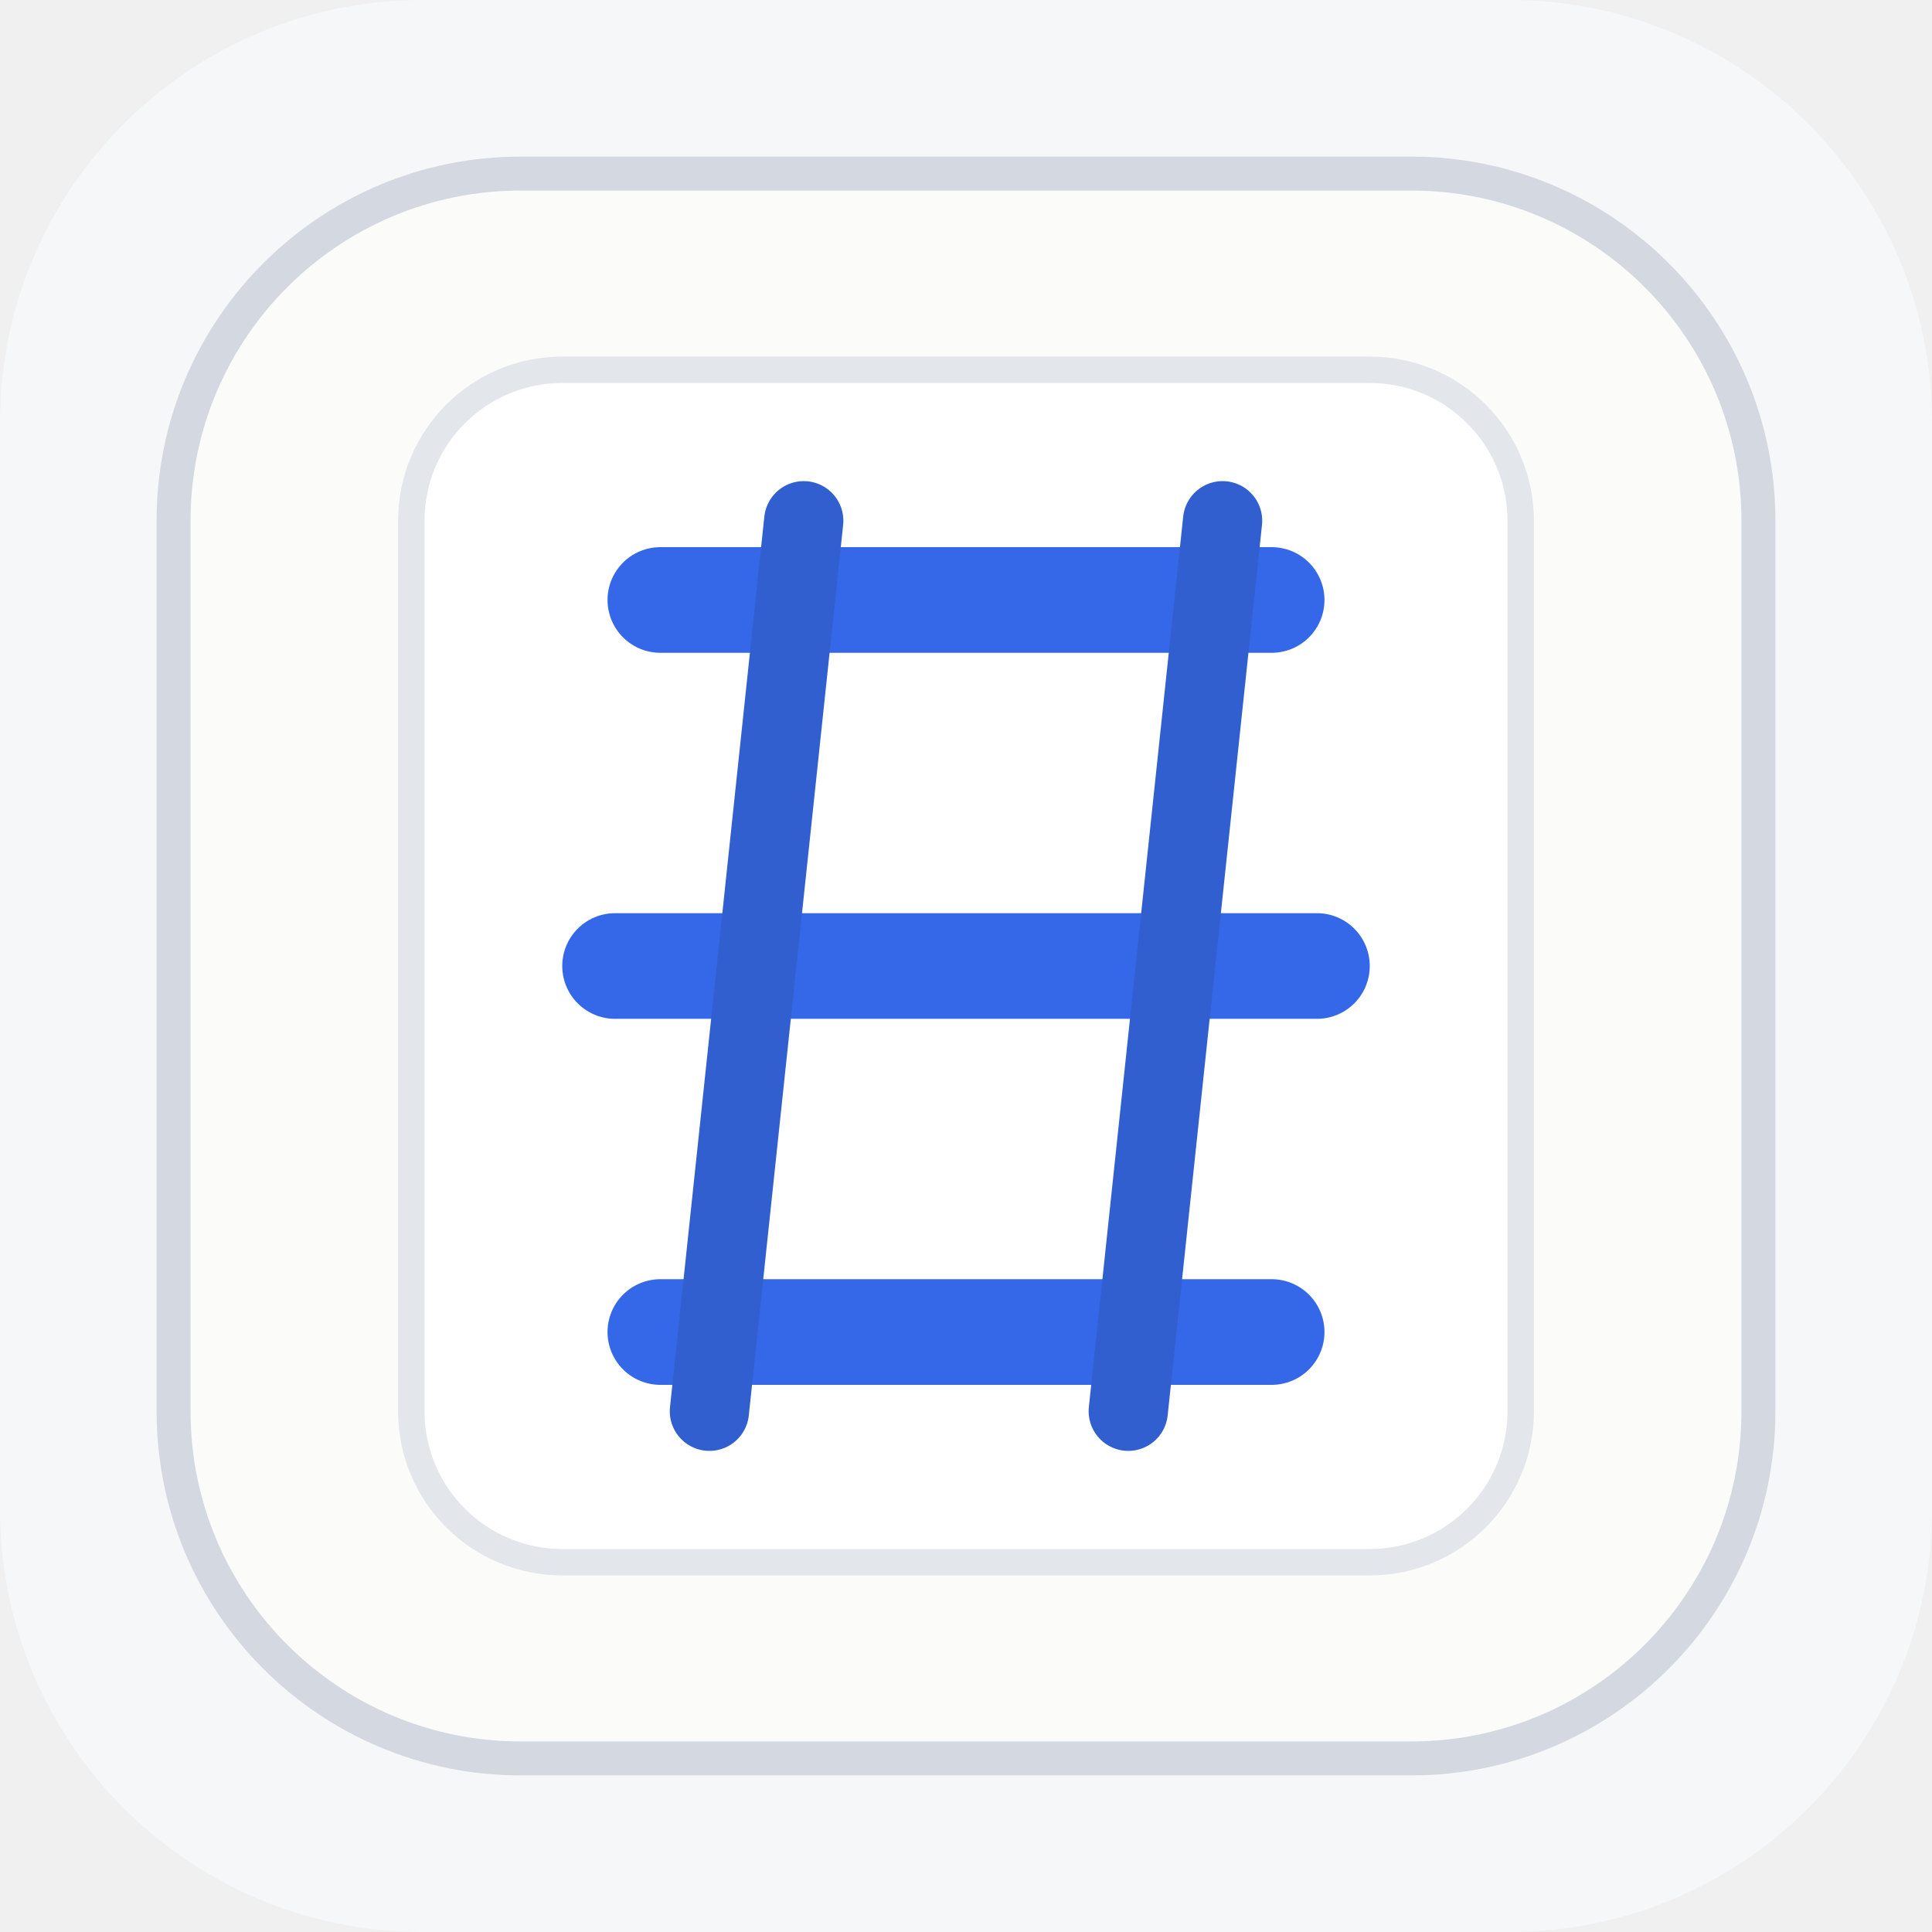
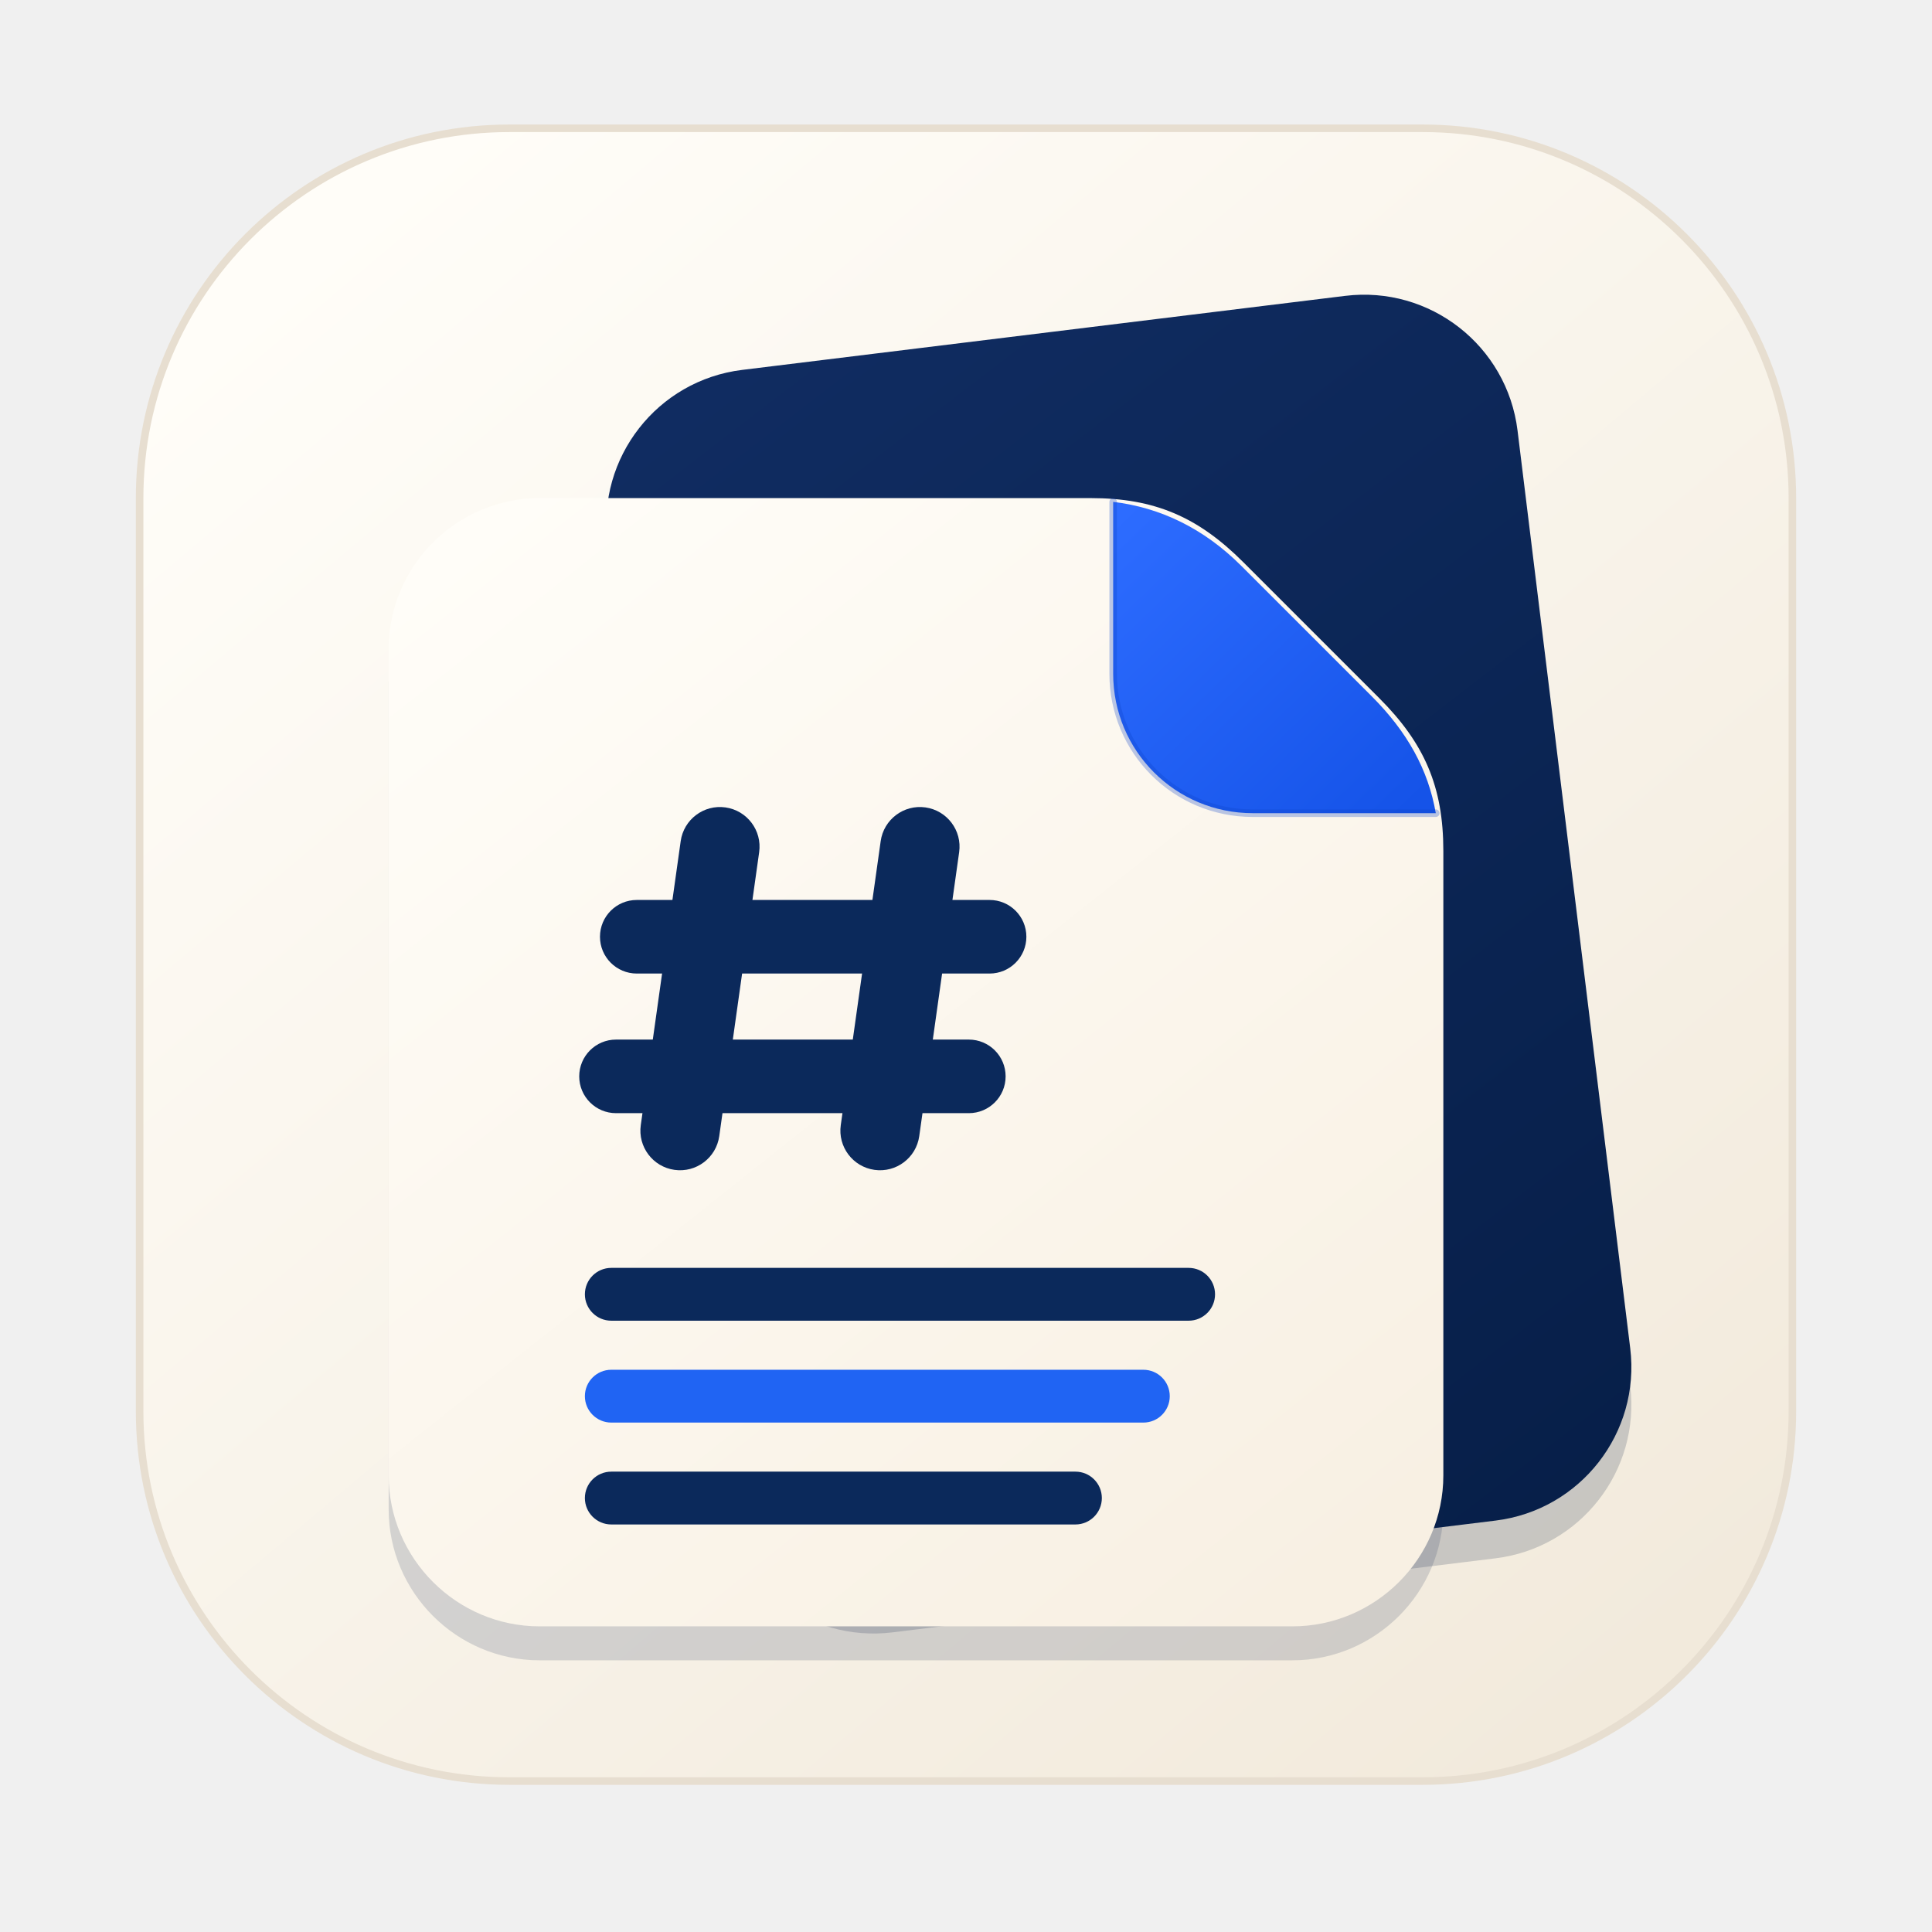
- <svg xmlns="http://www.w3.org/2000/svg" width="1024" height="1024" viewBox="0 0 1024 1024">
-   <rect width="1024" height="1024" rx="224" fill="#F6F7F8" />
-   <rect x="92" y="92" width="840" height="840" rx="184" fill="#FBFBFA" stroke="#D4D8E0" stroke-width="18" />
-   <rect x="218" y="196" width="588" height="632" rx="80" fill="#FFFFFF" stroke="#E3E6EB" stroke-width="14" />
-   <path d="M350 318h324M326 512h372M350 706h324" stroke="#3568E8" stroke-width="56" stroke-linecap="round" />
-   <path d="M426 276 376 748M648 276l-50 472" stroke="#315FCF" stroke-width="42" stroke-linecap="round" />
+ <svg xmlns="http://www.w3.org/2000/svg" viewBox="0 0 1024 1024" role="img" aria-labelledby="title desc">
+   <defs>
+     <linearGradient id="tile" x1="180" y1="118" x2="844" y2="906" gradientUnits="userSpaceOnUse">
+       <stop offset="0" stop-color="#fffdf8" />
+       <stop offset="1" stop-color="#f2eadc" />
+     </linearGradient>
+     <linearGradient id="paper" x1="258" y1="274" x2="704" y2="836" gradientUnits="userSpaceOnUse">
+       <stop offset="0" stop-color="#fffdf8" />
+       <stop offset="1" stop-color="#f8f0e3" />
+     </linearGradient>
+     <linearGradient id="portal" x1="410" y1="180" x2="790" y2="824" gradientUnits="userSpaceOnUse">
+       <stop offset="0" stop-color="#102c61" />
+       <stop offset="1" stop-color="#071f49" />
+     </linearGradient>
+     <linearGradient id="fold" x1="594" y1="272" x2="746" y2="430" gradientUnits="userSpaceOnUse">
+       <stop offset="0" stop-color="#2d6cff" />
+       <stop offset="1" stop-color="#1553e8" />
+     </linearGradient>
+   </defs>
+   <rect x="74" y="90" width="876" height="854" rx="196" fill="#11264a" opacity="0.14" />
+   <rect x="74" y="68" width="876" height="876" rx="196" fill="url(#tile)" stroke="#e7ded0" stroke-width="4" />
+   <rect x="350" y="194" width="486" height="654" rx="82" fill="#071a3b" opacity="0.18" transform="rotate(-7 593 521)" />
+   <rect x="350" y="174" width="486" height="654" rx="82" fill="url(#portal)" transform="rotate(-7 593 501)" />
+   <path d="M286 264h292c34 0 57 10 81 34l72 72c24 24 34 47 34 81v331c0 44-36 80-80 80H286c-44 0-80-36-80-80V344c0-44 36-80 80-80Z" fill="#0c234a" opacity="0.16" transform="translate(0 18)" />
+   <path d="M286 264h292c34 0 57 10 81 34l72 72c24 24 34 47 34 81v331c0 44-36 80-80 80H286c-44 0-80-36-80-80V344c0-44 36-80 80-80Z" fill="url(#paper)" />
+   <path d="M590 266v91c0 41 33 74 74 74h97c-4-23-15-43-34-62l-69-69c-20-20-43-31-68-34Z" fill="url(#fold)" />
+   <path d="M590 266v91c0 41 33 74 74 74h97" fill="none" stroke="#0e43c7" stroke-opacity="0.28" stroke-width="4" stroke-linecap="round" />
+   <g fill="#0b295b">
+     <rect x="350" y="427" width="42" height="194" rx="21" transform="rotate(8 371 524)" />
+     <rect x="456" y="427" width="42" height="194" rx="21" transform="rotate(8 477 524)" />
+     <rect x="318" y="477" width="226" height="39" rx="19.5" />
+     <rect x="307" y="551" width="226" height="39" rx="19.5" />
+   </g>
+   <rect x="310" y="672" width="334" height="28" rx="14" fill="#0b295b" />
+   <rect x="310" y="726" width="310" height="28" rx="14" fill="#2064f3" />
+   <rect x="310" y="780" width="274" height="28" rx="14" fill="#0b295b" />
</svg>
